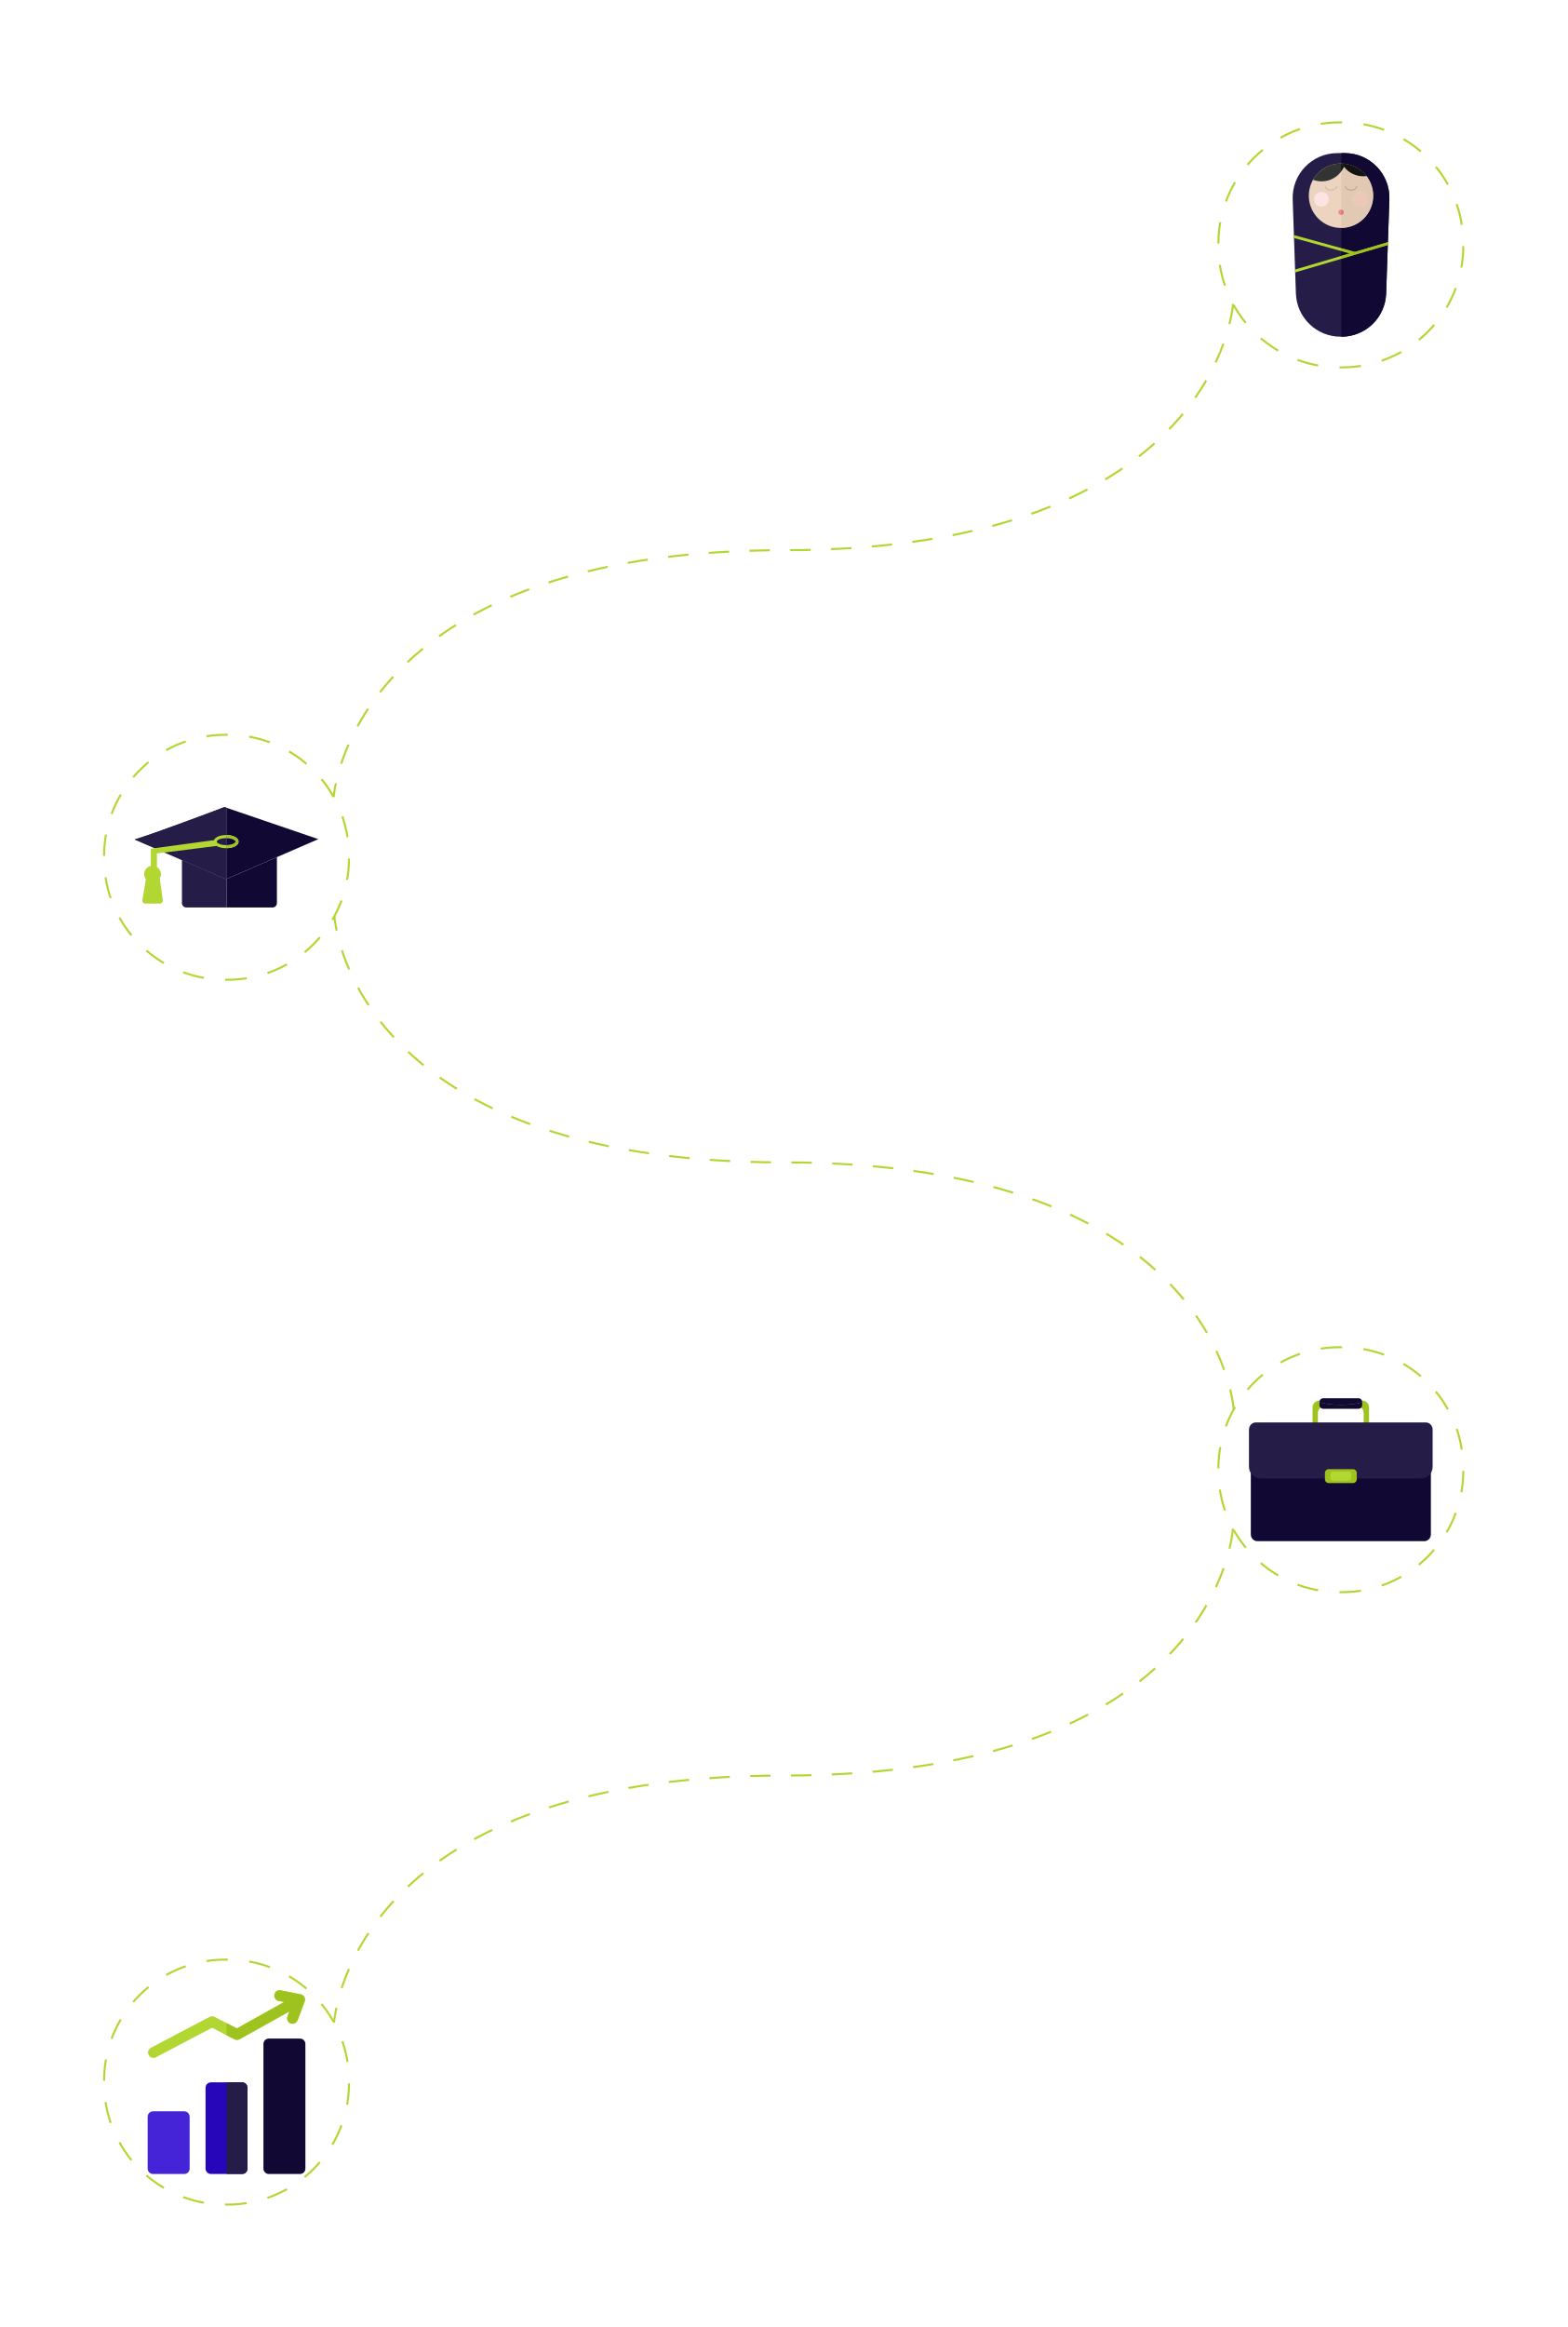
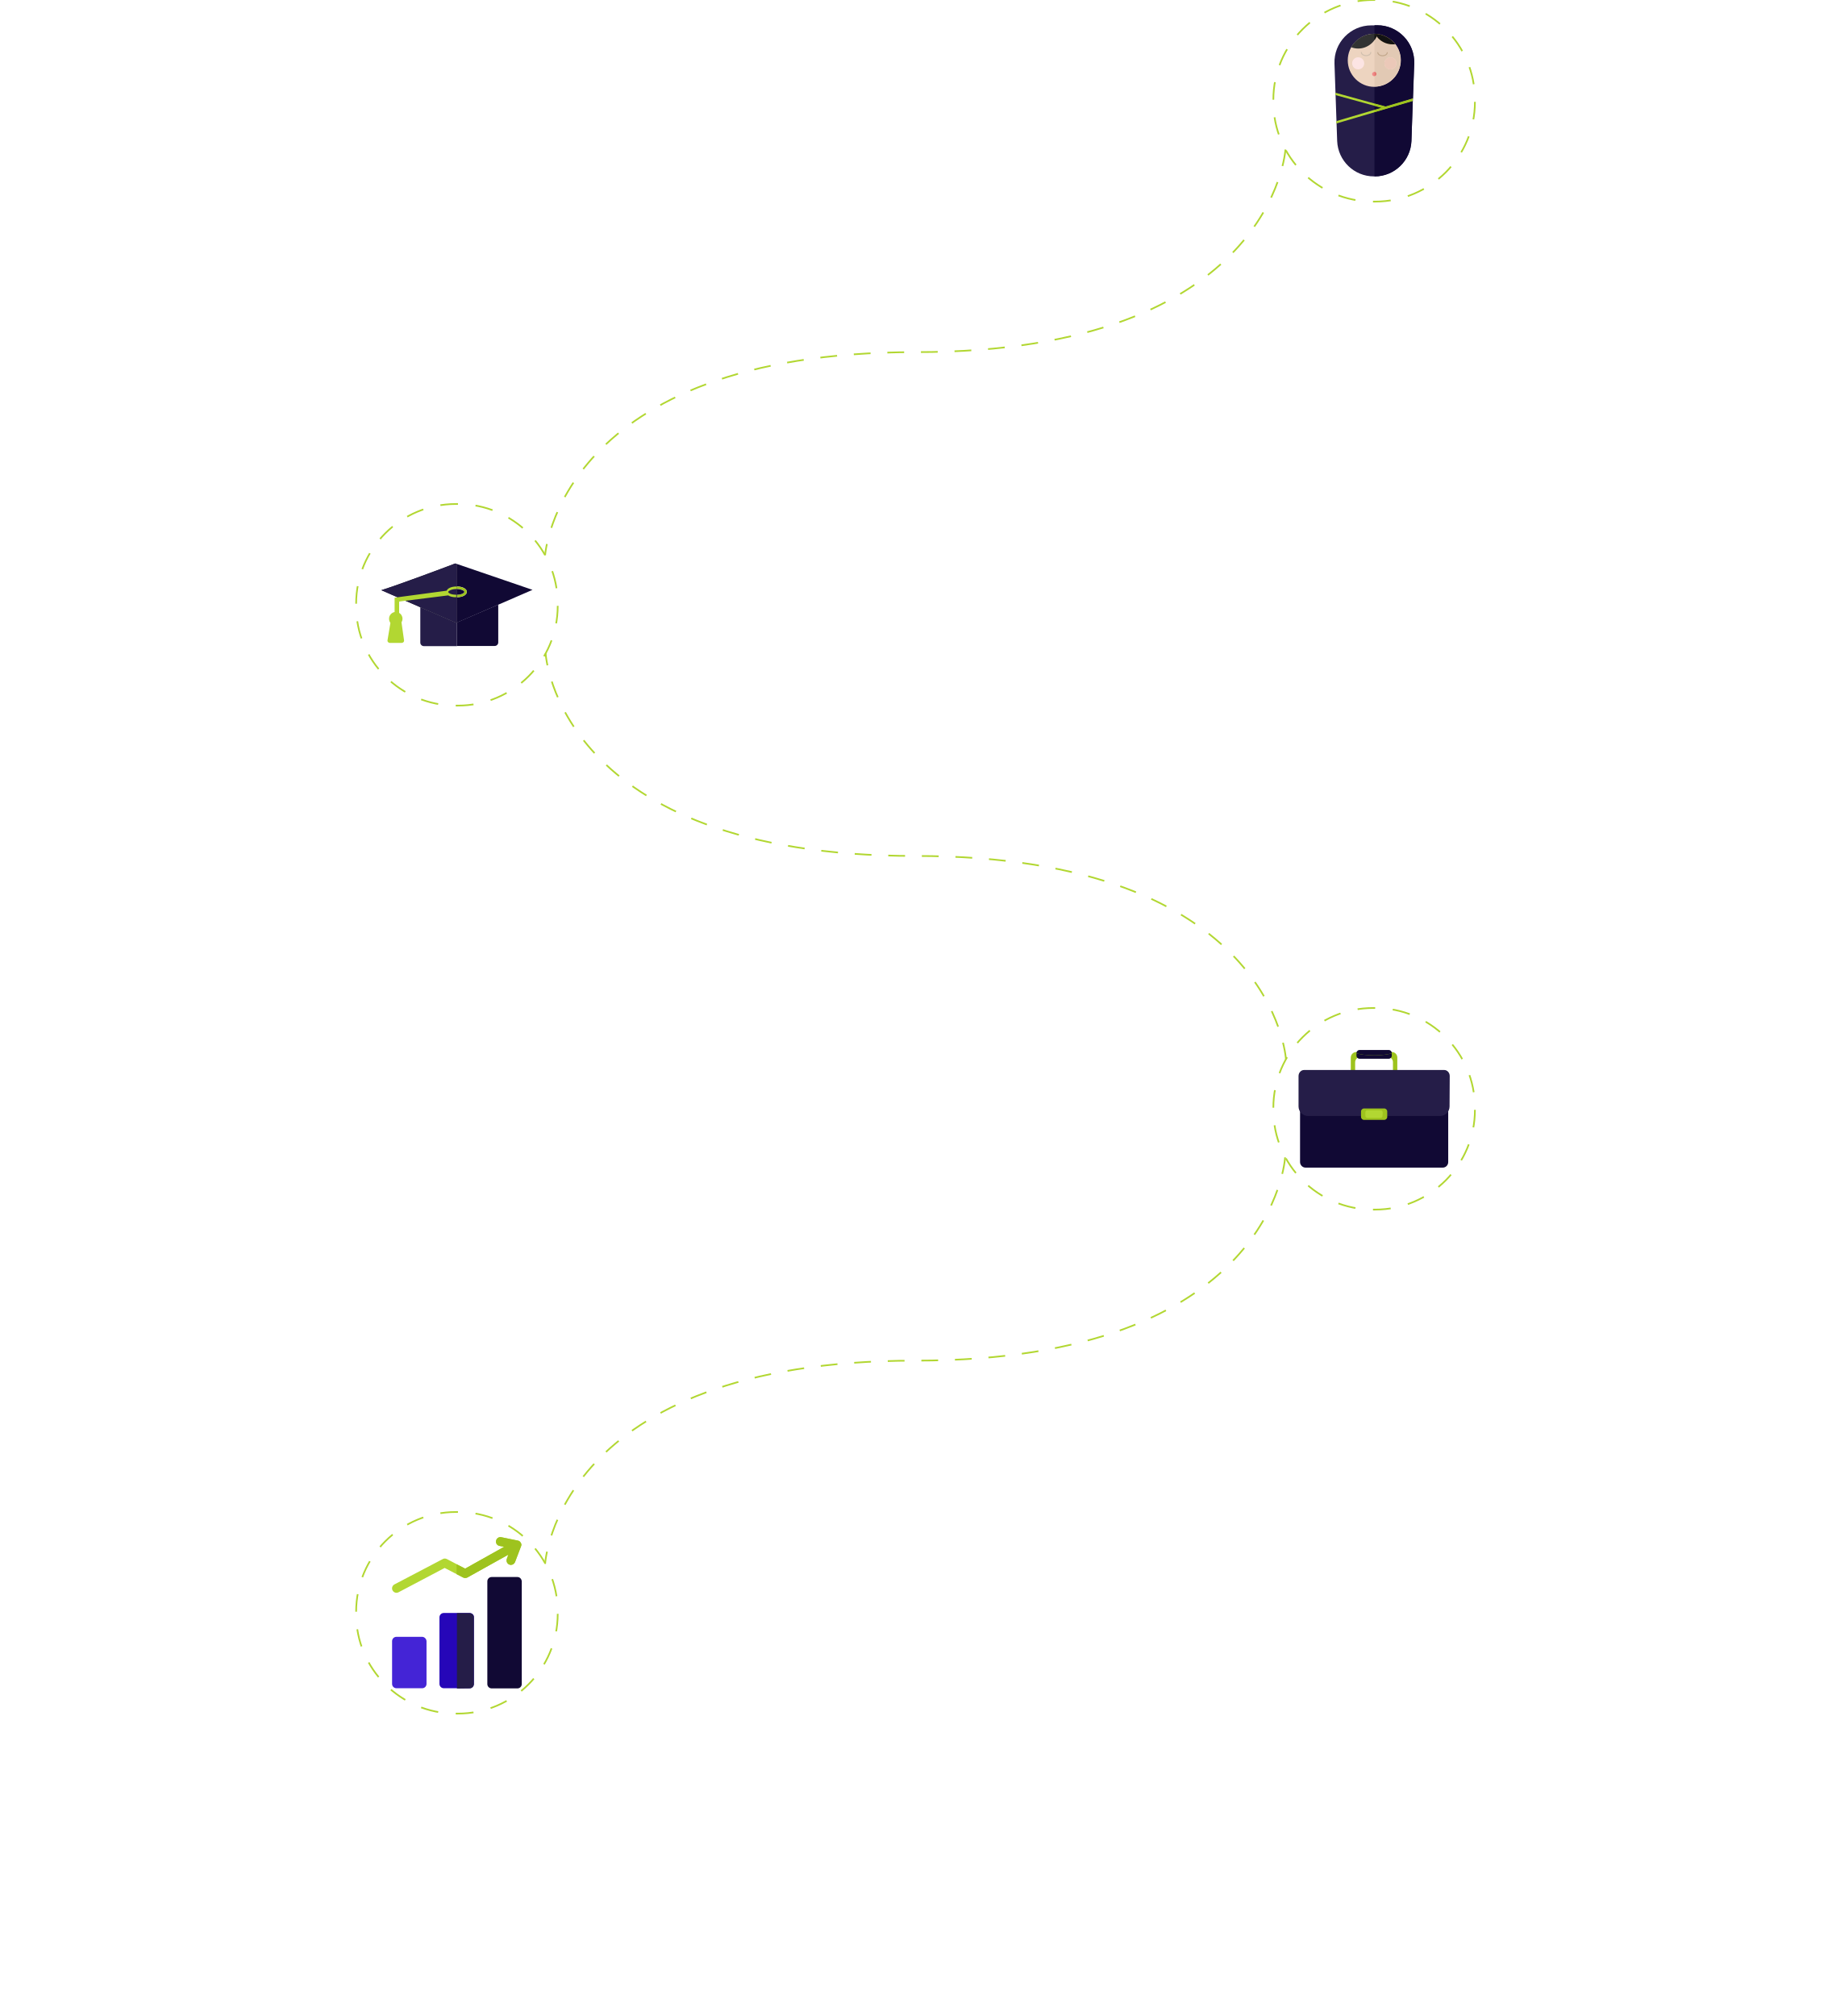
- <svg xmlns="http://www.w3.org/2000/svg" version="1.1" id="Camada_1" x="0px" y="0px" viewBox="0 0 768 1139.93" style="enable-background:new 0 0 768 1139.93;" xml:space="preserve">
+ <svg xmlns="http://www.w3.org/2000/svg" version="1.1" id="Camada_1" x="0px" y="0px" viewBox="0 0 1090.4 1200" style="enable-background:new 0 0 1090.4 1200;" xml:space="preserve">
  <style type="text/css">
	.st0{fill:none;stroke:#B2D732;stroke-miterlimit:10;stroke-dasharray:10.499,10.499,10.499,10.499,10.499,10.499;}
	.st1{fill:#251D48;}
	.st2{fill:#B2D732;}
	.st3{fill:#EDD4C0;}
	.st4{fill:#323333;}
	.st5{fill:#F7D33F;}
	.st6{fill:#FCE4E3;}
	.st7{fill:#D0BFAE;}
	.st8{fill:#F18989;}
	.st9{fill:#110934;}
	.st10{fill:#9EC31E;}
	.st11{fill:#E2C9B4;}
	.st12{fill:#131313;}
	.st13{fill:#EBC8B8;}
	.st14{fill:#C4A88B;}
	.st15{fill:#E2776F;}
	.st16{fill:#212028;}
	.st17{fill:#4424D6;}
	.st18{fill:#2606B8;}
- 	.st19{fill:none;stroke:#B2D732;stroke-miterlimit:10;stroke-dasharray:10,10,10,10,10,10;enable-background:new    ;}
+ 	.st19{fill:none;stroke:#B2D732;stroke-miterlimit:10;stroke-dasharray:10,10,10,10,10,10;}
</style>
  <g>
-     <path class="st0" d="M656.4,179.96h1.2c32.81,0,59.4-26.59,59.4-59.4v-1.2c0-32.81-26.59-59.4-59.4-59.4h-1.2   c-32.81,0-59.4,26.59-59.4,59.4v1.2C597,153.37,623.59,179.96,656.4,179.96z" />
+     <path class="st0" d="M817.4,120h1.2c32.8,0,59.4-26.6,59.4-59.4v-1.2C878,26.6,851.4,0,818.6,0h-1.2C784.6,0,758,26.6,758,59.4v1.2   C758,93.4,784.5,120,817.4,120z" />
  </g>
-   <path class="st1" d="M657.31,164.94h-0.43c-11.77,0-21.43-9.3-21.89-21.05l-1.58-46.13C632.93,85.33,642.87,75,655.3,75h3.59  c12.43,0,22.37,10.34,21.89,22.76l-1.58,46.13C678.74,155.65,669.08,164.94,657.31,164.94" />
-   <polygon class="st2" points="634.64,133.45 680.02,120.05 680.07,118.6 634.59,132.03 " />
-   <polygon class="st2" points="634.06,116.6 663.78,124.8 664.14,123.47 634.01,115.15 " />
-   <path class="st3" d="M672.89,95.88c0,8.72-7.07,15.79-15.79,15.79s-15.79-7.07-15.79-15.79s7.07-15.79,15.79-15.79  S672.89,87.16,672.89,95.88" />
-   <path class="st4" d="M657.1,80.09c-5.88,0-11.01,3.21-13.73,7.98c1.31,0.49,2.73,0.77,4.21,0.77c5.44,0,10.03-3.65,11.46-8.63  C658.41,80.13,657.76,80.09,657.1,80.09" />
-   <path class="st5" d="M657.51,80.09c2.01,3.73,5.96,6.27,10.5,6.27c0.54,0,1.08-0.04,1.61-0.11  C666.81,82.61,662.44,80.22,657.51,80.09" />
-   <path class="st6" d="M666.7,94.03c-1.99,0-3.61,1.62-3.61,3.61s1.62,3.61,3.61,3.61s3.61-1.62,3.61-3.61S668.69,94.03,666.7,94.03" />
-   <path class="st6" d="M647.5,94.03c-1.99,0-3.61,1.62-3.61,3.61s1.62,3.61,3.61,3.61s3.61-1.62,3.61-3.61S649.49,94.03,647.5,94.03" />
-   <path class="st7" d="M652.21,93.4c-1.69,0-3.06-0.98-3.06-2.18c0-0.15,0.12-0.27,0.27-0.27s0.27,0.12,0.27,0.27  c0,0.89,1.15,1.64,2.52,1.64c1.36,0,2.52-0.75,2.52-1.64c0-0.15,0.12-0.27,0.27-0.27s0.27,0.12,0.27,0.27  C655.27,92.42,653.9,93.4,652.21,93.4" />
-   <path class="st7" d="M661.99,93.4c-1.69,0-3.06-0.98-3.06-2.18c0-0.15,0.12-0.27,0.27-0.27s0.27,0.12,0.27,0.27  c0,0.89,1.15,1.64,2.52,1.64c1.36,0,2.52-0.75,2.52-1.64c0-0.15,0.12-0.27,0.27-0.27s0.27,0.12,0.27,0.27  C665.06,92.42,663.68,93.4,661.99,93.4" />
-   <path class="st8" d="M658.43,104.01c0-0.73-0.59-1.33-1.33-1.33c-0.73,0-1.33,0.59-1.33,1.33c0,0.73,0.59,1.33,1.33,1.33  C657.83,105.33,658.43,104.74,658.43,104.01" />
-   <path class="st9" d="M658.9,75h-1.7v5.09c8.67,0.05,15.69,7.1,15.69,15.79s-7.02,15.74-15.69,15.79v9.89l6.65,1.84l16.22-4.79  l-0.03,0.87l0.75-21.72C681.27,85.33,671.33,75,658.9,75 M680.02,120.05l-22.82,6.74v38.15h0.11c11.77,0,21.43-9.3,21.89-21.05  L680.02,120.05 M657.2,122.98v2.37l4.15-1.23L657.2,122.98z" />
-   <polygon class="st10" points="680.07,118.6 663.85,123.39 664.14,123.47 663.78,124.8 661.35,124.13 657.2,125.35 657.2,126.79   680.02,120.05 680.04,119.48 " />
-   <polygon class="st10" points="657.2,121.55 657.2,122.98 661.35,124.13 663.78,124.8 664.14,123.47 663.85,123.39 " />
-   <path class="st11" d="M657.2,80.09L657.2,80.09c0.1,0,0.21,0,0.31,0.01l0,0c4.93,0.13,9.3,2.51,12.11,6.16  c-0.53,0.07-1.06,0.11-1.61,0.11c-3.87,0-7.31-1.84-9.49-4.7c-0.36,0.82-0.8,1.59-1.33,2.3v18.72c0.69,0.05,1.23,0.62,1.23,1.32  s-0.54,1.27-1.23,1.32v6.34c8.67-0.05,15.69-7.1,15.69-15.79C672.89,87.19,665.87,80.14,657.2,80.09 M661.99,92.85  c1.36,0,2.52-0.75,2.52-1.64c0-0.15,0.12-0.27,0.27-0.27s0.27,0.12,0.27,0.27c0,1.2-1.37,2.18-3.06,2.18s-3.06-0.98-3.06-2.18  c0-0.15,0.12-0.27,0.27-0.27s0.27,0.12,0.27,0.27C659.48,92.1,660.63,92.85,661.99,92.85 M666.7,101.25c-1.99,0-3.61-1.62-3.61-3.61  s1.62-3.61,3.61-3.61s3.61,1.62,3.61,3.61S668.69,101.25,666.7,101.25" />
-   <path class="st12" d="M657.2,80.09v3.88c0.52-0.71,0.97-1.48,1.33-2.3c-0.38-0.49-0.72-1.02-1.01-1.57  C657.41,80.09,657.3,80.09,657.2,80.09" />
-   <path class="st12" d="M657.51,80.09L657.51,80.09c0.3,0.55,0.64,1.08,1.01,1.57c2.18,2.86,5.62,4.7,9.49,4.7  c0.54,0,1.08-0.04,1.61-0.11C666.81,82.61,662.44,80.22,657.51,80.09" />
-   <path class="st13" d="M666.7,94.03c-1.99,0-3.61,1.62-3.61,3.61s1.62,3.61,3.61,3.61s3.61-1.62,3.61-3.61S668.69,94.03,666.7,94.03" />
-   <path class="st14" d="M664.78,90.94c-0.15,0-0.27,0.12-0.27,0.27c0,0.89-1.15,1.64-2.52,1.64c-1.36,0-2.52-0.75-2.52-1.64  c0-0.15-0.12-0.27-0.27-0.27s-0.27,0.12-0.27,0.27c0,1.2,1.37,2.18,3.06,2.18s3.06-0.98,3.06-2.18  C665.06,91.07,664.93,90.94,664.78,90.94" />
-   <path class="st15" d="M657.2,102.69v2.64c0.69-0.05,1.23-0.62,1.23-1.32C658.43,103.31,657.88,102.74,657.2,102.69" />
+   <path class="st1" d="M818.3,105h-0.4c-11.8,0-21.4-9.3-21.9-21l-1.6-46.1c-0.5-12.4,9.5-22.8,21.9-22.8h3.6  c12.4,0,22.4,10.3,21.9,22.8L840.2,84C839.7,95.7,830,105,818.3,105" />
+   <polygon class="st2" points="795.5,73.5 841,60.1 841,58.6 795.5,72.1 " />
+   <polygon class="st2" points="795,56.6 824.8,64.8 825,63.5 795,55.2 " />
+   <path class="st3" d="M833.9,35.9c0,8.7-7.1,15.8-15.8,15.8s-15.8-7.1-15.8-15.8s7.1-15.8,15.8-15.8S833.9,27.2,833.9,35.9" />
+   <path class="st4" d="M818,20.1c-5.9,0-11,3.2-13.7,8c1.3,0.5,2.7,0.8,4.2,0.8c5.4,0,10-3.7,11.5-8.6C819.4,20.2,818.8,20.1,818,20.1  " />
+   <path class="st5" d="M818.5,20.1c2,3.7,6,6.3,10.5,6.3c0.5,0,1.1,0,1.6-0.1C827.8,22.7,823.4,20.3,818.5,20.1" />
+   <path class="st6" d="M827.7,34.1c-2,0-3.6,1.6-3.6,3.6s1.6,3.6,3.6,3.6s3.6-1.6,3.6-3.6S829.7,34.1,827.7,34.1" />
+   <path class="st6" d="M808.5,34.1c-2,0-3.6,1.6-3.6,3.6s1.6,3.6,3.6,3.6s3.6-1.6,3.6-3.6S810.5,34.1,808.5,34.1" />
+   <path class="st7" d="M813.2,33.4c-1.7,0-3.1-1-3.1-2.2c0-0.2,0.1-0.3,0.3-0.3s0.3,0.1,0.3,0.3c0,0.9,1.2,1.6,2.5,1.6  c1.4,0,2.5-0.8,2.5-1.6c0-0.2,0.1-0.3,0.3-0.3s0.3,0.1,0.3,0.3C816.3,32.5,814.9,33.4,813.2,33.4" />
+   <path class="st7" d="M823,33.4c-1.7,0-3.1-1-3.1-2.2c0-0.2,0.1-0.3,0.3-0.3s0.3,0.1,0.3,0.3c0,0.9,1.2,1.6,2.5,1.6  c1.4,0,2.5-0.8,2.5-1.6c0-0.2,0.1-0.3,0.3-0.3s0.3,0.1,0.3,0.3C826,32.5,824.7,33.4,823,33.4" />
+   <path class="st8" d="M819.4,44.1c0-0.7-0.6-1.3-1.3-1.3s-1.3,0.6-1.3,1.3c0,0.7,0.6,1.3,1.3,1.3C818.8,45.4,819.4,44.8,819.4,44.1" />
+   <path class="st9" d="M819.9,15h-1.7v5.1c8.7,0.1,15.7,7.1,15.7,15.8s-7,15.7-15.7,15.8v9.9l6.7,1.8l16.2-4.8v0.9l0.8-21.7  C842.3,25.4,832.3,15,819.9,15 M841,60.1l-22.8,6.7V105h0.1c11.8,0,21.4-9.3,21.9-21L841,60.1 M818.2,63v2.4l4.2-1.2L818.2,63z" />
+   <polygon class="st10" points="841,58.6 824.8,63.4 825,63.5 824.8,64.8 822.3,64.2 818.2,65.4 818.2,66.8 841,60.1 841,59.5 " />
+   <polygon class="st10" points="818.2,61.6 818.2,63 822.3,64.2 824.8,64.8 825,63.5 824.8,63.4 " />
+   <path class="st11" d="M818.2,20.1L818.2,20.1c0.1,0,0.2,0,0.3,0l0,0c4.9,0.1,9.3,2.5,12.1,6.2c-0.5,0.1-1.1,0.1-1.6,0.1  c-3.9,0-7.3-1.8-9.5-4.7c-0.4,0.8-0.8,1.6-1.3,2.3v18.7c0.7,0.1,1.2,0.6,1.2,1.3s-0.5,1.3-1.2,1.3v6.3c8.7-0.1,15.7-7.1,15.7-15.8  C833.9,27.2,826.9,20.2,818.2,20.1 M823,32.9c1.4,0,2.5-0.8,2.5-1.6c0-0.2,0.1-0.3,0.3-0.3s0.3,0.1,0.3,0.3c0,1.2-1.4,2.2-3.1,2.2  s-3.1-1-3.1-2.2c0-0.2,0.1-0.3,0.3-0.3s0.3,0.1,0.3,0.3C820.5,32.1,821.5,32.9,823,32.9 M827.7,41.3c-2,0-3.6-1.6-3.6-3.6  s1.6-3.6,3.6-3.6s3.6,1.6,3.6,3.6S829.7,41.3,827.7,41.3" />
+   <path class="st12" d="M818.2,20.1V24c0.5-0.7,1-1.5,1.3-2.3c-0.4-0.5-0.7-1-1-1.6C818.4,20.1,818.3,20.1,818.2,20.1" />
+   <path class="st12" d="M818.5,20.1L818.5,20.1c0.3,0.6,0.6,1.1,1,1.6c2.2,2.9,5.6,4.7,9.5,4.7c0.5,0,1.1,0,1.6-0.1  C827.8,22.7,823.4,20.3,818.5,20.1" />
+   <path class="st13" d="M827.7,34.1c-2,0-3.6,1.6-3.6,3.6s1.6,3.6,3.6,3.6s3.6-1.6,3.6-3.6S829.7,34.1,827.7,34.1" />
+   <path class="st14" d="M825.8,31c-0.2,0-0.3,0.1-0.3,0.3c0,0.9-1.2,1.6-2.5,1.6c-1.4,0-2.5-0.8-2.5-1.6c0-0.2-0.1-0.3-0.3-0.3  s-0.3,0.1-0.3,0.3c0,1.2,1.4,2.2,3.1,2.2s3.1-1,3.1-2.2C826,31.1,825.9,31,825.8,31" />
+   <path class="st15" d="M818.2,42.7v2.6c0.7-0.1,1.2-0.6,1.2-1.3C819.4,43.4,818.9,42.8,818.2,42.7" />
  <g>
-     <path class="st0" d="M110.4,479.96h1.2c32.81,0,59.4-26.59,59.4-59.4v-1.2c0-32.81-26.59-59.4-59.4-59.4h-1.2   c-32.81,0-59.4,26.59-59.4,59.4v1.2C51,453.37,77.59,479.96,110.4,479.96z" />
+     <path class="st0" d="M271.4,420h1.2c32.8,0,59.4-26.6,59.4-59.4v-1.2c0-32.8-26.6-59.4-59.4-59.4h-1.2c-32.8,0-59.4,26.6-59.4,59.4   v1.2C211.9,393.4,238.5,420,271.4,420z" />
  </g>
-   <path class="st1" d="M111,430.59v13.96H91.29c-1.18,0-2.14-0.96-2.14-2.14v-21.12l21.65,9.39L111,430.59z" />
-   <path class="st16" d="M111,395.71v34.88l-0.2,0.09l-21.65-9.39l-8.49-3.68h-0.01l-4.85-2.11l-9.8-4.25  c10.85-3.39,36.89-13.19,44.01-15.88L111,395.71z" />
-   <path class="st1" d="M111,395.71v34.88l-0.2,0.09l-21.65-9.39l-8.49-3.68h-0.01l-4.85-2.11l-9.8-4.25  c10.85-3.39,36.89-13.19,44.01-15.88L111,395.71z" />
-   <path class="st2" d="M110.8,410.57h0.2v-1.49c-0.06-0.01-0.13-0.01-0.2-0.01c-2.99,0-5.35,1.03-5.95,2.49L75.8,415.5l-1.9,0.26v8.46  c-1.86,0.4-3.26,2.05-3.26,4.03c0,0.9,0.3,1.78,0.84,2.48l-1.71,10.17c-0.08,0.43,0.04,0.88,0.33,1.22c0.28,0.33,0.7,0.52,1.14,0.52  h7.03c0.44,0,0.85-0.18,1.13-0.51c0.28-0.33,0.41-0.76,0.35-1.19l-1.46-10.6c0.38-0.63,0.58-1.35,0.58-2.09  c0-1.49-0.8-2.79-1.98-3.51v-6.67l1.34-0.16l2.42-0.3h0.01l25.5-3.2c1.1,0.68,2.74,1.09,4.64,1.09c0.07,0,0.14,0,0.2-0.01V414h-0.2  c-2.8,0-4.6-1.02-4.6-1.71C106.2,411.58,108,410.57,110.8,410.57z" />
-   <path class="st9" d="M135.69,419.88v22.53c0,1.18-0.96,2.14-2.14,2.14H111v-13.96L135.69,419.88z" />
-   <path class="st9" d="M156,411.07l-20.31,8.81L111,430.59v-15.1c3.38-0.04,5.89-1.41,5.89-3.2c0-1.8-2.51-3.17-5.89-3.21v-13.37  L156,411.07z" />
-   <path class="st10" d="M116.89,412.29c0,1.79-2.51,3.16-5.89,3.2V414c2.7-0.05,4.4-1.04,4.4-1.71c0-0.69-1.7-1.67-4.4-1.72v-1.49  C114.38,409.12,116.89,410.49,116.89,412.29z" />
-   <path class="st9" d="M115.4,412.29c0,0.67-1.7,1.66-4.4,1.71v-3.43C113.7,410.62,115.4,411.6,115.4,412.29z" />
+   <path class="st1" d="M272,370.6v14h-19.7c-1.2,0-2.1-1-2.1-2.1v-21.1l21.7,9.4L272,370.6z" />
+   <path class="st16" d="M272,335.8v34.9l-0.2,0.1l-21.7-9.4l-8.5-3.7l0,0l-4.8-2.1l-9.8-4.3c10.8-3.4,36.9-13.2,44-15.9L272,335.8z" />
+   <path class="st1" d="M272,335.8v34.9l-0.2,0.1l-21.7-9.4l-8.5-3.7l0,0l-4.8-2.1l-9.8-4.3c10.8-3.4,36.9-13.2,44-15.9L272,335.8z" />
+   <path class="st2" d="M271.8,350.6h0.2v-1.5c-0.1,0-0.1,0-0.2,0c-3,0-5.3,1-5.9,2.5l-29.1,3.9l-1.9,0.3v8.5c-1.9,0.4-3.3,2-3.3,4  c0,0.9,0.3,1.8,0.8,2.5l-1.7,10.2c-0.1,0.4,0,0.9,0.3,1.2c0.3,0.3,0.7,0.5,1.1,0.5h7c0.4,0,0.8-0.2,1.1-0.5s0.4-0.8,0.3-1.2  l-1.5-10.6c0.4-0.6,0.6-1.4,0.6-2.1c0-1.5-0.8-2.8-2-3.5v-6.7l1.3-0.2l2.4-0.3l0,0l25.5-3.2c1.1,0.7,2.7,1.1,4.6,1.1  c0.1,0,0.1,0,0.2,0V354h-0.2c-2.8,0-4.6-1-4.6-1.7C267.1,351.6,269,350.6,271.8,350.6z" />
+   <path class="st9" d="M296.6,359.9v22.5c0,1.2-1,2.1-2.1,2.1H272v-14L296.6,359.9z" />
+   <path class="st9" d="M317,351.1l-20.3,8.8L272,370.6v-15.1c3.4,0,5.9-1.4,5.9-3.2c0-1.8-2.5-3.2-5.9-3.2v-13.4L317,351.1z" />
+   <path class="st10" d="M277.9,352.3c0,1.8-2.5,3.2-5.9,3.2V354c2.7,0,4.4-1,4.4-1.7s-1.7-1.7-4.4-1.7v-1.5  C275.4,349.2,277.9,350.5,277.9,352.3z" />
+   <path class="st9" d="M276.4,352.3c0,0.7-1.7,1.7-4.4,1.7v-3.4C274.6,350.7,276.4,351.6,276.4,352.3z" />
  <g>
    <g>
-       <path class="st10" d="M667.54,686.14h-21.09c-1.83,0-3.31,1.48-3.31,3.31v7.38c0,1.69,1.27,3.08,2.9,3.28    c-0.18-0.4-0.28-0.84-0.28-1.31v-6.61c0-1.63,1.2-2.96,2.68-2.96h17.09c1.48,0,2.68,1.32,2.68,2.96v6.61    c0,0.47-0.1,0.91-0.28,1.31c1.64-0.2,2.9-1.59,2.9-3.28v-7.38C670.85,687.62,669.37,686.14,667.54,686.14z" />
+       <path class="st10" d="M828.5,626.2h-21.1c-1.8,0-3.3,1.5-3.3,3.3v7.4c0,1.7,1.3,3.1,2.9,3.3c-0.2-0.4-0.3-0.8-0.3-1.3v-6.6    c0-1.6,1.2-3,2.7-3h17.1c1.5,0,2.7,1.3,2.7,3v6.6c0,0.5-0.1,0.9-0.3,1.3c1.6-0.2,2.9-1.6,2.9-3.3v-7.4    C831.8,627.7,830.4,626.2,828.5,626.2z" />
    </g>
-     <path class="st9" d="M612.89,713.03v38.64c0,1.83,1.45,3.31,3.24,3.31h81.75c1.79,0,3.24-1.48,3.24-3.31v-38.64H612.89z" />
-     <path class="st1" d="M702,700.42c0-1.99-1.48-3.61-3.31-3.61H615.3c-1.83,0-3.31,1.61-3.31,3.61v18.13c0,3.16,2.56,5.72,5.72,5.72   h78.55c3.16,0,5.72-2.56,5.72-5.72v-18.13H702z" />
-     <path class="st10" d="M664.8,724.72c0,0.98-0.8,1.78-1.78,1.78h-12.03c-0.98,0-1.78-0.8-1.78-1.78v-3.22c0-0.98,0.8-1.78,1.78-1.78   h12.03c0.98,0,1.78,0.8,1.78,1.78V724.72z" />
-     <path class="st2" d="M662.13,724.17c0,0.65-0.52,1.17-1.17,1.17h-7.92c-0.65,0-1.17-0.52-1.17-1.17v-2.12   c0-0.65,0.52-1.17,1.17-1.17h7.92c0.65,0,1.17,0.52,1.17,1.17V724.17z" />
+     <path class="st9" d="M773.9,653.1v38.6c0,1.8,1.5,3.3,3.2,3.3h81.8c1.8,0,3.2-1.5,3.2-3.3v-38.6H773.9z" />
+     <path class="st1" d="M863,640.5c0-2-1.5-3.6-3.3-3.6h-83.4c-1.8,0-3.3,1.6-3.3,3.6v18.1c0,3.2,2.6,5.7,5.7,5.7h78.5   c3.2,0,5.7-2.6,5.7-5.7L863,640.5L863,640.5z" />
+     <path class="st10" d="M825.8,664.8c0,1-0.8,1.8-1.8,1.8h-12c-1,0-1.8-0.8-1.8-1.8v-3.2c0-1,0.8-1.8,1.8-1.8h12c1,0,1.8,0.8,1.8,1.8   V664.8z" />
+     <path class="st2" d="M823,664.2c0,0.7-0.5,1.2-1.2,1.2H814c-0.7,0-1.2-0.5-1.2-1.2v-2.1c0-0.7,0.5-1.2,1.2-1.2h7.9   c0.7,0,1.2,0.5,1.2,1.2L823,664.2L823,664.2z" />
    <g>
-       <path class="st9" d="M646.54,686.95v1.39c0,0.98,0.8,1.78,1.78,1.78h17.36c0.98,0,1.78-0.8,1.78-1.78v-1.39    c-2.63,0.74-6.34,1.21-10.46,1.21S649.17,687.69,646.54,686.95z" />
-       <path class="st9" d="M665.68,684.96h-17.36c-0.98,0-1.78,0.8-1.78,1.78v0.21c2.63,0.74,6.34,1.21,10.46,1.21s7.83-0.46,10.46-1.21    v-0.21C667.46,685.75,666.66,684.96,665.68,684.96z" />
+       <path class="st9" d="M807.5,627v1.4c0,1,0.8,1.8,1.8,1.8h17.4c1,0,1.8-0.8,1.8-1.8V627c-2.6,0.7-6.3,1.2-10.5,1.2    S810.2,627.7,807.5,627z" />
+       <path class="st9" d="M826.7,625h-17.4c-1,0-1.8,0.8-1.8,1.8v0.2c2.6,0.7,6.3,1.2,10.5,1.2s7.8-0.5,10.5-1.2v-0.2    C828.5,625.8,827.7,625,826.7,625z" />
    </g>
  </g>
  <g>
-     <path class="st0" d="M656.4,779.96h1.2c32.81,0,59.4-26.59,59.4-59.4v-1.2c0-32.81-26.59-59.4-59.4-59.4h-1.2   c-32.81,0-59.4,26.59-59.4,59.4v1.2C597,753.37,623.59,779.96,656.4,779.96z" />
+     <path class="st0" d="M817.4,720h1.2c32.8,0,59.4-26.6,59.4-59.4v-1.2c0-32.8-26.6-59.4-59.4-59.4h-1.2c-32.8,0-59.4,26.6-59.4,59.4   v1.2C758,693.4,784.5,720,817.4,720z" />
  </g>
  <g>
-     <path class="st17" d="M90.28,1034.28H75c-1.46,0-2.64,1.18-2.64,2.64v25.41c0,1.46,1.18,2.64,2.64,2.64h15.28   c1.46,0,2.64-1.18,2.64-2.64v-25.41C92.92,1035.47,91.74,1034.28,90.28,1034.28z" />
-     <path class="st18" d="M118.64,1020.08h-15.28c-1.46,0-2.64,1.18-2.64,2.64v39.61c0,1.46,1.18,2.64,2.64,2.64h15.28   c1.46,0,2.64-1.18,2.64-2.64v-39.61C121.28,1021.26,120.1,1020.08,118.64,1020.08z" />
-     <path class="st9" d="M147,998.64h-15.28c-1.46,0-2.64,1.18-2.64,2.64v61.06c0,1.46,1.18,2.64,2.64,2.64H147   c1.46,0,2.64-1.18,2.64-2.64v-61.06C149.64,999.82,148.46,998.64,147,998.64z" />
-     <path class="st2" d="M149.14,978.27c-0.38-0.68-1.03-1.16-1.79-1.31l-9.78-1.95c-1.43-0.28-2.82,0.64-3.1,2.07s0.64,2.82,2.07,3.1   l2.72,0.54l-23.2,12.95l-10.92-5.66c-0.77-0.4-1.68-0.39-2.44,0.01l-28.76,15.12c-1.29,0.68-1.78,2.27-1.11,3.56   c0.47,0.9,1.39,1.41,2.34,1.41c0.41,0,0.83-0.1,1.22-0.3l27.54-14.48l10.96,5.68c0.79,0.41,1.72,0.39,2.5-0.04l24.42-13.63   l-0.94,2.48c-0.52,1.36,0.17,2.88,1.53,3.4c0.31,0.12,0.62,0.17,0.93,0.17c1.06,0,2.07-0.65,2.47-1.7l3.49-9.21   C149.57,979.76,149.51,978.95,149.14,978.27z" />
-     <path class="st1" d="M118.64,1064.96c1.46,0,2.64-1.18,2.64-2.64v-39.61c0-1.46-1.18-2.64-2.64-2.64H111v44.88h7.64V1064.96z" />
-     <path class="st10" d="M149.14,978.27c-0.38-0.68-1.03-1.16-1.79-1.31l-9.78-1.95c-1.43-0.28-2.82,0.64-3.1,2.07s0.64,2.82,2.07,3.1   l2.72,0.54l-23.2,12.95l-5.06-2.63v5.94l3.9,2.02c0.79,0.41,1.72,0.39,2.5-0.04l24.42-13.63l-0.94,2.48   c-0.52,1.36,0.17,2.88,1.53,3.4c0.31,0.12,0.62,0.17,0.93,0.17c1.06,0,2.07-0.65,2.47-1.7l3.49-9.21   C149.57,979.76,149.51,978.95,149.14,978.27z" />
+     <path class="st17" d="M251.3,974.3H236c-1.5,0-2.6,1.2-2.6,2.6v25.4c0,1.5,1.2,2.6,2.6,2.6h15.3c1.5,0,2.6-1.2,2.6-2.6V977   C253.9,975.5,252.6,974.3,251.3,974.3z" />
+     <path class="st18" d="M279.5,960.1h-15.3c-1.5,0-2.6,1.2-2.6,2.6v39.6c0,1.5,1.2,2.6,2.6,2.6h15.3c1.5,0,2.6-1.2,2.6-2.6v-39.6   C282.3,961.3,281,960.1,279.5,960.1z" />
+     <path class="st9" d="M308,938.7h-15.3c-1.5,0-2.6,1.2-2.6,2.6v61.1c0,1.5,1.2,2.6,2.6,2.6H308c1.5,0,2.6-1.2,2.6-2.6v-61.1   C310.5,939.9,309.5,938.7,308,938.7z" />
+     <path class="st2" d="M310,918.3c-0.4-0.7-1-1.2-1.8-1.3l-9.8-2c-1.4-0.3-2.8,0.6-3.1,2.1c-0.3,1.5,0.6,2.8,2.1,3.1l2.7,0.5   l-23.2,13L266,928c-0.8-0.4-1.7-0.4-2.4,0l-28.8,15.1c-1.3,0.7-1.8,2.3-1.1,3.6c0.5,0.9,1.4,1.4,2.3,1.4c0.4,0,0.8-0.1,1.2-0.3   l27.5-14.5l11,5.7c0.8,0.4,1.7,0.4,2.5,0l24.4-13.6l-0.9,2.5c-0.5,1.4,0.2,2.9,1.5,3.4c0.3,0.1,0.6,0.2,0.9,0.2   c1.1,0,2.1-0.7,2.5-1.7l3.5-9.2C310.5,919.8,310.5,919,310,918.3z" />
+     <path class="st1" d="M279.5,1005c1.5,0,2.6-1.2,2.6-2.6v-39.6c0-1.5-1.2-2.6-2.6-2.6H272v44.9L279.5,1005L279.5,1005z" />
+     <path class="st10" d="M310,918.3c-0.4-0.7-1-1.2-1.8-1.3l-9.8-2c-1.4-0.3-2.8,0.6-3.1,2.1c-0.3,1.5,0.6,2.8,2.1,3.1l2.7,0.5   l-23.2,13l-5.1-2.6v5.9l3.9,2c0.8,0.4,1.7,0.4,2.5,0l24.4-13.6l-0.9,2.5c-0.5,1.4,0.2,2.9,1.5,3.4c0.3,0.1,0.6,0.2,0.9,0.2   c1.1,0,2.1-0.7,2.5-1.7l3.5-9.2C310.5,919.8,310.5,919,310,918.3z" />
  </g>
  <g>
-     <path class="st0" d="M110.4,1079.96h1.2c32.81,0,59.4-26.59,59.4-59.4v-1.2c0-32.81-26.59-59.4-59.4-59.4h-1.2   c-32.81,0-59.4,26.59-59.4,59.4v1.2C51,1053.37,77.59,1079.96,110.4,1079.96z" />
+     <path class="st0" d="M271.4,1020h1.2c32.8,0,59.4-26.6,59.4-59.4v-1.2c0-32.8-26.6-59.4-59.4-59.4h-1.2   c-32.8,0-59.4,26.6-59.4,59.4v1.2C211.9,993.4,238.5,1020,271.4,1020z" />
  </g>
-   <path class="st19" d="M604.19,148.91c0,0-7.46,120.62-220.08,120.62S163.5,390.45,163.5,390.45" />
-   <path class="st19" d="M604.14,748.82c0,0-6.68,120.97-220.16,120.97S163.7,990.82,163.7,990.82" />
-   <path class="st19" d="M604.51,690.44c0,0-7.32-121.02-220.67-121.02S163.88,448.78,163.88,448.78" />
+   <path class="st19" d="M765.2,89c0,0-7.5,120.6-220.1,120.6S324.5,330.5,324.5,330.5" />
+   <path class="st19" d="M765,688.9c0,0-6.7,121-220.2,121s-220.3,121-220.3,121" />
+   <path class="st19" d="M765.5,630.5c0,0-7.3-121-220.7-121s-220-120.6-220-120.6" />
</svg>
